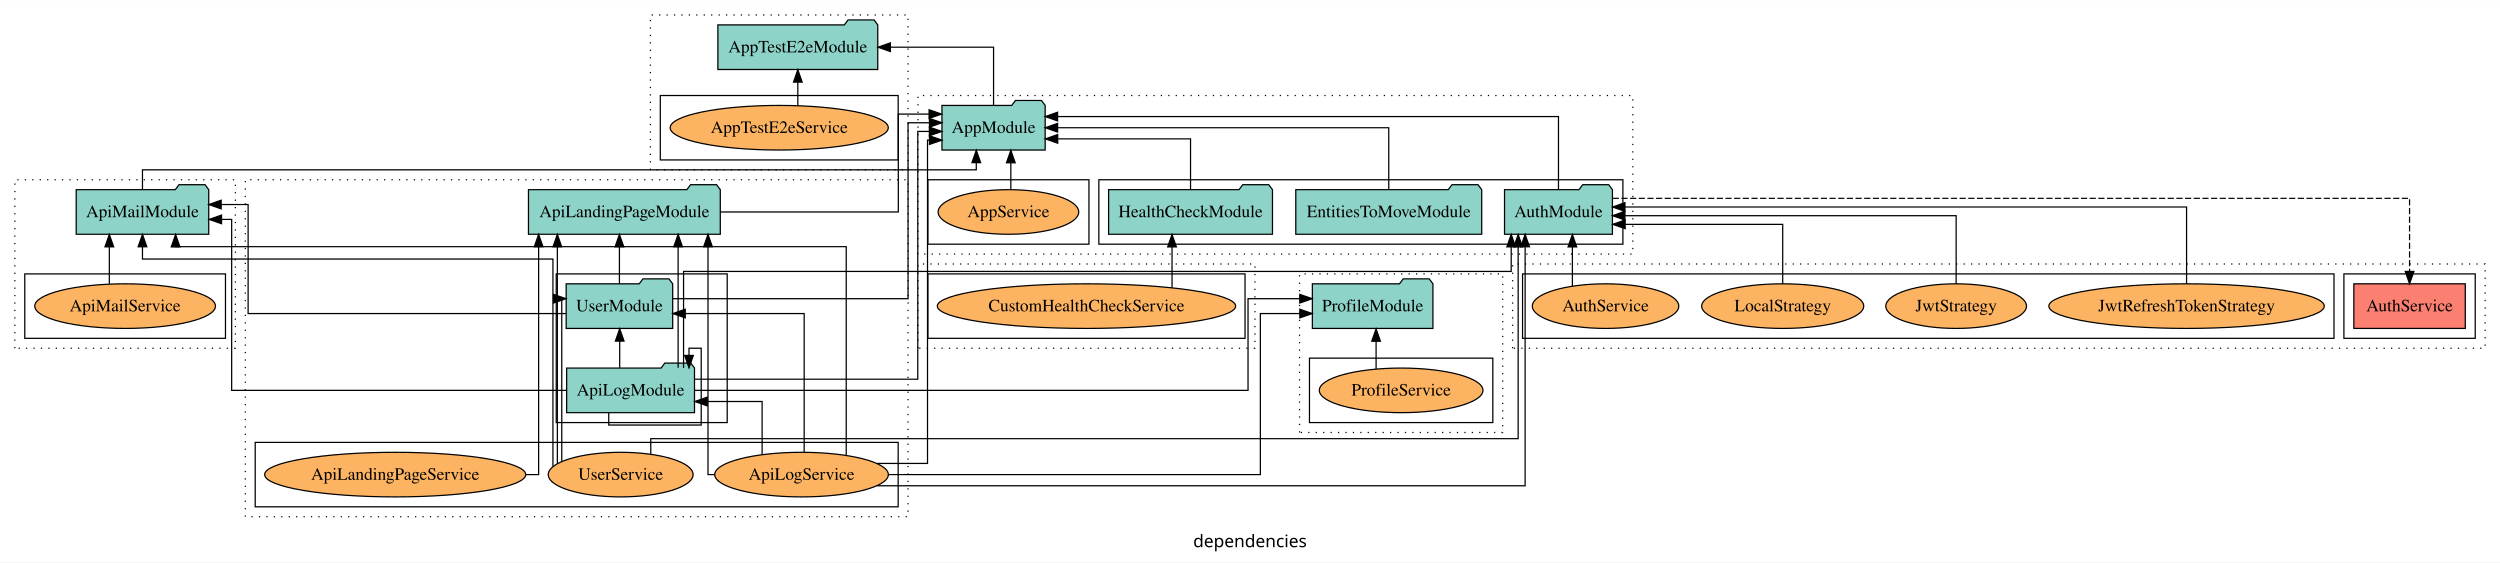
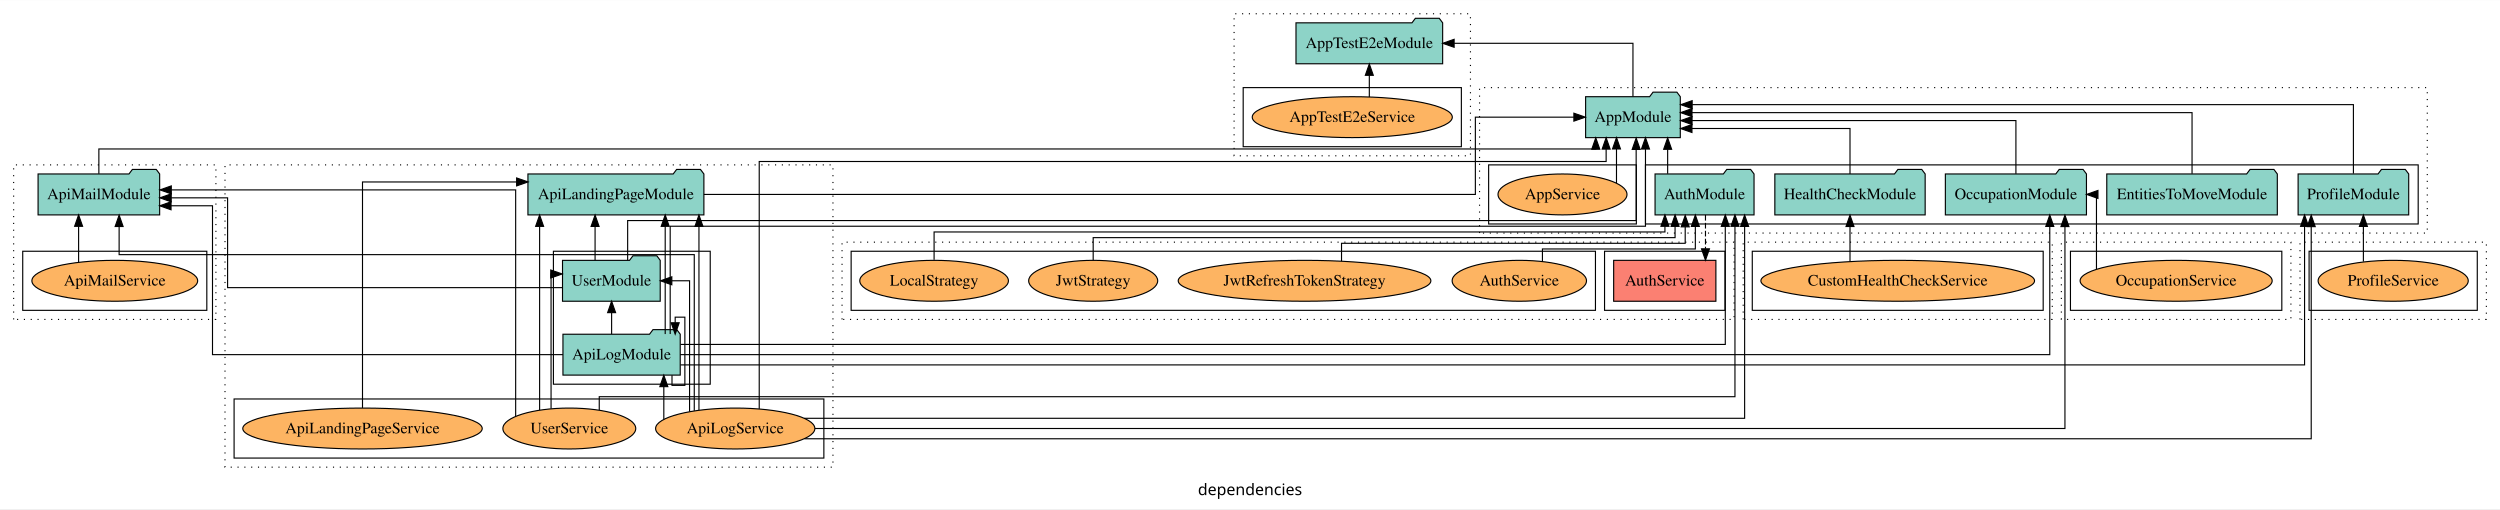
- <svg xmlns="http://www.w3.org/2000/svg" width="2018pt" height="454pt" viewBox="0.00 0.00 2018.00 453.80">
-   <g id="graph0" class="graph" transform="scale(1 1) rotate(0) translate(4 449.8)">
-     <polygon fill="white" stroke="transparent" points="-4,4 -4,-449.8 2014,-449.8 2014,4 -4,4" />
-     <text text-anchor="middle" x="1005" y="-8.2" font-family="sans-serif" font-size="14.00">dependencies</text>
+ <svg xmlns="http://www.w3.org/2000/svg" width="2200pt" height="448pt" viewBox="0.00 0.00 2200.00 447.80">
+   <g id="graph0" class="graph" transform="scale(1 1) rotate(0) translate(4 443.8)">
+     <polygon fill="white" stroke="transparent" points="-4,4 -4,-443.8 2196,-443.8 2196,4 -4,4" />
+     <text text-anchor="middle" x="1096" y="-8.2" font-family="sans-serif" font-size="14.00">dependencies</text>
    <g id="clust1" class="cluster">
-       <polygon fill="none" stroke="black" stroke-dasharray="1,5" points="194,-32.8 194,-304.8 729,-304.8 729,-32.8 194,-32.8" />
+       <polygon fill="none" stroke="black" stroke-dasharray="1,5" points="194,-32.8 194,-298.8 729,-298.8 729,-32.8 194,-32.8" />
    </g>
    <g id="clust3" class="cluster">
-       <polygon fill="none" stroke="black" points="445,-108.8 445,-228.8 583,-228.8 583,-108.8 445,-108.8" />
+       <polygon fill="none" stroke="black" points="483,-105.8 483,-222.8 621,-222.8 621,-105.8 483,-105.8" />
    </g>
    <g id="clust6" class="cluster">
      <polygon fill="none" stroke="black" points="202,-40.8 202,-92.8 721,-92.8 721,-40.8 202,-40.8" />
    </g>
    <g id="clust13" class="cluster">
-       <polygon fill="none" stroke="black" stroke-dasharray="1,5" points="8,-168.8 8,-304.8 186,-304.8 186,-168.8 8,-168.8" />
+       <polygon fill="none" stroke="black" stroke-dasharray="1,5" points="8,-162.8 8,-298.8 186,-298.8 186,-162.8 8,-162.8" />
    </g>
    <g id="clust18" class="cluster">
-       <polygon fill="none" stroke="black" points="16,-176.8 16,-228.8 178,-228.8 178,-176.8 16,-176.8" />
+       <polygon fill="none" stroke="black" points="16,-170.8 16,-222.8 178,-222.8 178,-170.8 16,-170.8" />
    </g>
    <g id="clust19" class="cluster">
-       <polygon fill="none" stroke="black" stroke-dasharray="1,5" points="737,-244.8 737,-372.8 1314,-372.8 1314,-244.8 737,-244.8" />
+       <polygon fill="none" stroke="black" stroke-dasharray="1,5" points="1298,-238.8 1298,-366.8 2132,-366.8 2132,-238.8 1298,-238.8" />
    </g>
    <g id="clust21" class="cluster">
-       <polygon fill="none" stroke="black" points="883,-252.8 883,-304.8 1306,-304.8 1306,-252.8 883,-252.8" />
+       <polygon fill="none" stroke="black" points="1444,-246.8 1444,-298.8 2124,-298.8 2124,-246.8 1444,-246.8" />
    </g>
    <g id="clust24" class="cluster">
-       <polygon fill="none" stroke="black" points="745,-252.8 745,-304.8 875,-304.8 875,-252.8 745,-252.8" />
+       <polygon fill="none" stroke="black" points="1306,-246.8 1306,-298.8 1436,-298.8 1436,-246.8 1306,-246.8" />
    </g>
    <g id="clust25" class="cluster">
-       <polygon fill="none" stroke="black" stroke-dasharray="1,5" points="521,-312.8 521,-437.8 729,-437.8 729,-312.8 521,-312.8" />
+       <polygon fill="none" stroke="black" stroke-dasharray="1,5" points="1082,-306.8 1082,-431.8 1290,-431.8 1290,-306.8 1082,-306.8" />
    </g>
    <g id="clust30" class="cluster">
-       <polygon fill="none" stroke="black" points="529,-320.8 529,-372.8 721,-372.8 721,-320.8 529,-320.8" />
+       <polygon fill="none" stroke="black" points="1090,-314.8 1090,-366.8 1282,-366.8 1282,-314.8 1090,-314.8" />
    </g>
    <g id="clust31" class="cluster">
-       <polygon fill="none" stroke="black" stroke-dasharray="1,5" points="1217,-168.8 1217,-236.8 2002,-236.8 2002,-168.8 1217,-168.8" />
+       <polygon fill="none" stroke="black" stroke-dasharray="1,5" points="737,-162.8 737,-230.8 1522,-230.8 1522,-162.8 737,-162.8" />
    </g>
    <g id="clust34" class="cluster">
-       <polygon fill="none" stroke="black" points="1888,-176.8 1888,-228.8 1994,-228.8 1994,-176.8 1888,-176.8" />
+       <polygon fill="none" stroke="black" points="1408,-170.8 1408,-222.8 1514,-222.8 1514,-170.8 1408,-170.8" />
    </g>
    <g id="clust36" class="cluster">
-       <polygon fill="none" stroke="black" points="1225,-176.8 1225,-228.8 1880,-228.8 1880,-176.8 1225,-176.8" />
+       <polygon fill="none" stroke="black" points="745,-170.8 745,-222.8 1400,-222.8 1400,-170.8 745,-170.8" />
    </g>
    <g id="clust43" class="cluster">
-       <polygon fill="none" stroke="black" stroke-dasharray="1,5" points="737,-168.8 737,-236.8 1009,-236.8 1009,-168.8 737,-168.8" />
+       <polygon fill="none" stroke="black" stroke-dasharray="1,5" points="1530,-162.8 1530,-230.8 1802,-230.8 1802,-162.8 1530,-162.8" />
    </g>
    <g id="clust48" class="cluster">
-       <polygon fill="none" stroke="black" points="745,-176.8 745,-228.8 1001,-228.8 1001,-176.8 745,-176.8" />
+       <polygon fill="none" stroke="black" points="1538,-170.8 1538,-222.8 1794,-222.8 1794,-170.8 1538,-170.8" />
    </g>
    <g id="clust49" class="cluster">
-       <polygon fill="none" stroke="black" stroke-dasharray="1,5" points="1045,-100.8 1045,-228.8 1209,-228.8 1209,-100.8 1045,-100.8" />
+       <polygon fill="none" stroke="black" stroke-dasharray="1,5" points="1810,-162.8 1810,-230.8 2012,-230.8 2012,-162.8 1810,-162.8" />
    </g>
    <g id="clust54" class="cluster">
-       <polygon fill="none" stroke="black" points="1053,-108.8 1053,-160.8 1201,-160.8 1201,-108.8 1053,-108.8" />
+       <polygon fill="none" stroke="black" points="1818,-170.8 1818,-222.8 2004,-222.8 2004,-170.8 1818,-170.8" />
+     </g>
+     <g id="clust55" class="cluster">
+       <polygon fill="none" stroke="black" stroke-dasharray="1,5" points="2020,-162.8 2020,-230.8 2184,-230.8 2184,-162.8 2020,-162.8" />
+     </g>
+     <g id="clust60" class="cluster">
+       <polygon fill="none" stroke="black" points="2028,-170.8 2028,-222.8 2176,-222.8 2176,-170.8 2028,-170.8" />
    </g>
    <g id="node1" class="node">
-       <polygon fill="#8dd3c7" stroke="black" points="556.6,-152.8 553.6,-156.8 532.6,-156.8 529.6,-152.8 453.4,-152.8 453.4,-116.8 556.6,-116.8 556.6,-152.8" />
-       <text text-anchor="middle" x="505" y="-130.6" font-family="Times,serif" font-size="14.00">ApiLogModule</text>
+       <polygon fill="#8dd3c7" stroke="black" points="594.6,-149.8 591.6,-153.8 570.6,-153.8 567.6,-149.8 491.4,-149.8 491.4,-113.8 594.6,-113.8 594.6,-149.8" />
+       <text text-anchor="middle" x="543" y="-127.6" font-family="Times,serif" font-size="14.00">ApiLogModule</text>
    </g>
    <g id="edge6" class="edge">
-       <path fill="none" stroke="black" d="M487.37,-116.59C487.37,-111.25 487.37,-106.8 487.37,-106.8 487.37,-106.8 562.02,-106.8 562.02,-106.8 562.02,-106.8 562.02,-168.8 562.02,-168.8 562.02,-168.8 552.16,-168.8 552.16,-168.8 552.16,-168.8 552.16,-162.99 552.16,-162.99" />
-       <polygon fill="black" stroke="black" points="555.66,-162.99 552.16,-152.99 548.66,-162.99 555.66,-162.99" />
+       <path fill="none" stroke="black" d="M587.36,-113.64C587.36,-108.76 587.36,-104.8 587.36,-104.8 587.36,-104.8 598.68,-104.8 598.68,-104.8 598.68,-104.8 598.68,-164.8 598.68,-164.8 598.68,-164.8 590.16,-164.8 590.16,-164.8 590.16,-164.8 590.16,-159.84 590.16,-159.84" />
+       <polygon fill="black" stroke="black" points="593.66,-159.84 590.16,-149.84 586.66,-159.84 593.66,-159.84" />
    </g>
    <g id="node2" class="node">
-       <polygon fill="#8dd3c7" stroke="black" points="538.99,-220.8 535.99,-224.8 514.99,-224.8 511.99,-220.8 453.01,-220.8 453.01,-184.8 538.99,-184.8 538.99,-220.8" />
-       <text text-anchor="middle" x="496" y="-198.6" font-family="Times,serif" font-size="14.00">UserModule</text>
-     </g>
-     <g id="edge36" class="edge">
-       <path fill="none" stroke="black" d="M496.22,-153.02C496.22,-153.02 496.22,-174.53 496.22,-174.53" />
-       <polygon fill="black" stroke="black" points="492.72,-174.53 496.22,-184.53 499.72,-174.53 492.72,-174.53" />
+       <polygon fill="#8dd3c7" stroke="black" points="576.99,-214.8 573.99,-218.8 552.99,-218.8 549.99,-214.8 491.01,-214.8 491.01,-178.8 576.99,-178.8 576.99,-214.8" />
+       <text text-anchor="middle" x="534" y="-192.6" font-family="Times,serif" font-size="14.00">UserModule</text>
+     </g>
+     <g id="edge41" class="edge">
+       <path fill="none" stroke="black" d="M534.22,-149.91C534.22,-149.91 534.22,-168.79 534.22,-168.79" />
+       <polygon fill="black" stroke="black" points="530.72,-168.79 534.22,-178.79 537.72,-168.79 530.72,-168.79" />
    </g>
    <g id="node3" class="node">
-       <polygon fill="#8dd3c7" stroke="black" points="577.42,-296.8 574.42,-300.8 553.42,-300.8 550.42,-296.8 422.58,-296.8 422.58,-260.8 577.42,-260.8 577.42,-296.8" />
-       <text text-anchor="middle" x="500" y="-274.6" font-family="Times,serif" font-size="14.00">ApiLandingPageModule</text>
+       <polygon fill="#8dd3c7" stroke="black" points="615.42,-290.8 612.42,-294.8 591.42,-294.8 588.42,-290.8 460.58,-290.8 460.58,-254.8 615.42,-254.8 615.42,-290.8" />
+       <text text-anchor="middle" x="538" y="-268.6" font-family="Times,serif" font-size="14.00">ApiLandingPageModule</text>
    </g>
    <g id="edge1" class="edge">
-       <path fill="none" stroke="black" d="M543.38,-153.04C543.38,-153.04 543.38,-250.71 543.38,-250.71" />
-       <polygon fill="black" stroke="black" points="539.88,-250.71 543.38,-260.71 546.88,-250.71 539.88,-250.71" />
+       <path fill="none" stroke="black" d="M581.38,-149.94C581.38,-149.94 581.38,-244.73 581.38,-244.73" />
+       <polygon fill="black" stroke="black" points="577.88,-244.72 581.38,-254.73 584.88,-244.73 577.88,-244.72" />
    </g>
    <g id="node7" class="node">
-       <polygon fill="#8dd3c7" stroke="black" points="164.49,-296.8 161.49,-300.8 140.49,-300.8 137.49,-296.8 57.51,-296.8 57.51,-260.8 164.49,-260.8 164.49,-296.8" />
-       <text text-anchor="middle" x="111" y="-274.6" font-family="Times,serif" font-size="14.00">ApiMailModule</text>
+       <polygon fill="#8dd3c7" stroke="black" points="136.49,-290.8 133.49,-294.8 112.49,-294.8 109.49,-290.8 29.51,-290.8 29.51,-254.8 136.49,-254.8 136.49,-290.8" />
+       <text text-anchor="middle" x="83" y="-268.6" font-family="Times,serif" font-size="14.00">ApiMailModule</text>
    </g>
    <g id="edge8" class="edge">
-       <path fill="none" stroke="black" d="M453.27,-134.8C362.24,-134.8 183,-134.8 183,-134.8 183,-134.8 183,-272.8 183,-272.8 183,-272.8 174.83,-272.8 174.83,-272.8" />
-       <polygon fill="black" stroke="black" points="174.83,-269.3 164.83,-272.8 174.83,-276.3 174.83,-269.3" />
+       <path fill="none" stroke="black" d="M491.42,-131.8C391.88,-131.8 183,-131.8 183,-131.8 183,-131.8 183,-262.8 183,-262.8 183,-262.8 146.51,-262.8 146.51,-262.8" />
+       <polygon fill="black" stroke="black" points="146.51,-259.3 136.51,-262.8 146.51,-266.3 146.51,-259.3" />
    </g>
    <g id="node9" class="node">
-       <polygon fill="#8dd3c7" stroke="black" points="1297.55,-296.8 1294.55,-300.8 1273.55,-300.8 1270.55,-296.8 1210.45,-296.8 1210.45,-260.8 1297.55,-260.8 1297.55,-296.8" />
-       <text text-anchor="middle" x="1254" y="-274.6" font-family="Times,serif" font-size="14.00">AuthModule</text>
-     </g>
-     <g id="edge24" class="edge">
-       <path fill="none" stroke="black" d="M547.77,-152.86C547.77,-180.67 547.77,-230.8 547.77,-230.8 547.77,-230.8 1215.84,-230.8 1215.84,-230.8 1215.84,-230.8 1215.84,-250.65 1215.84,-250.65" />
-       <polygon fill="black" stroke="black" points="1212.34,-250.65 1215.84,-260.65 1219.34,-250.65 1212.34,-250.65" />
+       <polygon fill="#8dd3c7" stroke="black" points="1539.55,-290.8 1536.55,-294.8 1515.55,-294.8 1512.55,-290.8 1452.45,-290.8 1452.45,-254.8 1539.55,-254.8 1539.55,-290.8" />
+       <text text-anchor="middle" x="1496" y="-268.6" font-family="Times,serif" font-size="14.00">AuthModule</text>
+     </g>
+     <g id="edge26" class="edge">
+       <path fill="none" stroke="black" d="M594.88,-140.8C796.14,-140.8 1514.25,-140.8 1514.25,-140.8 1514.25,-140.8 1514.25,-244.72 1514.25,-244.72" />
+       <polygon fill="black" stroke="black" points="1510.75,-244.72 1514.25,-254.72 1517.75,-244.72 1510.75,-244.72" />
    </g>
    <g id="node12" class="node">
-       <polygon fill="#8dd3c7" stroke="black" points="839.66,-364.8 836.66,-368.8 815.66,-368.8 812.66,-364.8 756.34,-364.8 756.34,-328.8 839.66,-328.8 839.66,-364.8" />
-       <text text-anchor="middle" x="798" y="-342.6" font-family="Times,serif" font-size="14.00">AppModule</text>
+       <polygon fill="#8dd3c7" stroke="black" points="1832.08,-290.8 1829.08,-294.8 1808.08,-294.8 1805.08,-290.8 1707.92,-290.8 1707.92,-254.8 1832.08,-254.8 1832.08,-290.8" />
+       <text text-anchor="middle" x="1770" y="-268.6" font-family="Times,serif" font-size="14.00">OccupationModule</text>
+     </g>
+     <g id="edge35" class="edge">
+       <path fill="none" stroke="black" d="M594.61,-131.8C831.11,-131.8 1799.8,-131.8 1799.8,-131.8 1799.8,-131.8 1799.8,-244.66 1799.8,-244.66" />
+       <polygon fill="black" stroke="black" points="1796.3,-244.66 1799.8,-254.66 1803.3,-244.66 1796.3,-244.66" />
+     </g>
+     <g id="node13" class="node">
+       <polygon fill="#8dd3c7" stroke="black" points="2115.66,-290.8 2112.66,-294.8 2091.66,-294.8 2088.66,-290.8 2018.34,-290.8 2018.34,-254.8 2115.66,-254.8 2115.66,-290.8" />
+       <text text-anchor="middle" x="2067" y="-268.6" font-family="Times,serif" font-size="14.00">ProfileModule</text>
+     </g>
+     <g id="edge38" class="edge">
+       <path fill="none" stroke="black" d="M594.84,-122.8C856.97,-122.8 2024.02,-122.8 2024.02,-122.8 2024.02,-122.8 2024.02,-244.71 2024.02,-244.71" />
+       <polygon fill="black" stroke="black" points="2020.52,-244.71 2024.02,-254.71 2027.52,-244.71 2020.52,-244.71" />
+     </g>
+     <g id="node14" class="node">
+       <polygon fill="#8dd3c7" stroke="black" points="1474.66,-358.8 1471.66,-362.8 1450.66,-362.8 1447.66,-358.8 1391.34,-358.8 1391.34,-322.8 1474.66,-322.8 1474.66,-358.8" />
+       <text text-anchor="middle" x="1433" y="-336.6" font-family="Times,serif" font-size="14.00">AppModule</text>
    </g>
    <g id="edge14" class="edge">
-       <path fill="none" stroke="black" d="M556.74,-143.8C625.07,-143.8 736.83,-143.8 736.83,-143.8 736.83,-143.8 736.83,-343.8 736.83,-343.8 736.83,-343.8 746.19,-343.8 746.19,-343.8" />
-       <polygon fill="black" stroke="black" points="746.19,-347.3 756.19,-343.8 746.19,-340.3 746.19,-347.3" />
-     </g>
-     <g id="node22" class="node">
-       <polygon fill="#8dd3c7" stroke="black" points="1152.66,-220.8 1149.66,-224.8 1128.66,-224.8 1125.66,-220.8 1055.34,-220.8 1055.34,-184.8 1152.66,-184.8 1152.66,-220.8" />
-       <text text-anchor="middle" x="1104" y="-198.6" font-family="Times,serif" font-size="14.00">ProfileModule</text>
-     </g>
-     <g id="edge33" class="edge">
-       <path fill="none" stroke="black" d="M556.93,-134.8C684.58,-134.8 1003.41,-134.8 1003.41,-134.8 1003.41,-134.8 1003.41,-208.8 1003.41,-208.8 1003.41,-208.8 1045.18,-208.8 1045.18,-208.8" />
-       <polygon fill="black" stroke="black" points="1045.18,-212.3 1055.18,-208.8 1045.18,-205.3 1045.18,-212.3" />
+       <path fill="none" stroke="black" d="M585.77,-149.96C585.77,-181.9 585.77,-244.8 585.77,-244.8 585.77,-244.8 1444.02,-244.8 1444.02,-244.8 1444.02,-244.8 1444.02,-312.74 1444.02,-312.74" />
+       <polygon fill="black" stroke="black" points="1440.52,-312.74 1444.02,-322.74 1447.52,-312.74 1440.52,-312.74" />
    </g>
    <g id="edge2" class="edge">
-       <path fill="none" stroke="black" d="M496,-220.81C496,-220.81 496,-250.65 496,-250.65" />
-       <polygon fill="black" stroke="black" points="492.5,-250.65 496,-260.65 499.5,-250.65 492.5,-250.65" />
+       <path fill="none" stroke="black" d="M519.67,-214.81C519.67,-214.81 519.67,-244.65 519.67,-244.65" />
+       <polygon fill="black" stroke="black" points="516.17,-244.65 519.67,-254.65 523.17,-244.65 516.17,-244.65" />
    </g>
    <g id="edge9" class="edge">
-       <path fill="none" stroke="black" d="M452.74,-196.8C369.74,-196.8 196.28,-196.8 196.28,-196.8 196.28,-196.8 196.28,-284.8 196.28,-284.8 196.28,-284.8 174.53,-284.8 174.53,-284.8" />
-       <polygon fill="black" stroke="black" points="174.53,-281.3 164.53,-284.8 174.53,-288.3 174.53,-281.3" />
-     </g>
-     <g id="edge19" class="edge">
-       <path fill="none" stroke="black" d="M539,-208.8C606.32,-208.8 728.98,-208.8 728.98,-208.8 728.98,-208.8 728.98,-350.8 728.98,-350.8 728.98,-350.8 746.26,-350.8 746.26,-350.8" />
-       <polygon fill="black" stroke="black" points="746.26,-354.3 756.26,-350.8 746.26,-347.3 746.26,-354.3" />
+       <path fill="none" stroke="black" d="M490.89,-190.8C399.84,-190.8 196.28,-190.8 196.28,-190.8 196.28,-190.8 196.28,-269.8 196.28,-269.8 196.28,-269.8 146.66,-269.8 146.66,-269.8" />
+       <polygon fill="black" stroke="black" points="146.66,-266.3 136.66,-269.8 146.66,-273.3 146.66,-266.3" />
+     </g>
+     <g id="edge21" class="edge">
+       <path fill="none" stroke="black" d="M548.33,-215.04C548.33,-230.37 548.33,-249.8 548.33,-249.8 548.33,-249.8 1435.82,-249.8 1435.82,-249.8 1435.82,-249.8 1435.82,-312.38 1435.82,-312.38" />
+       <polygon fill="black" stroke="black" points="1432.32,-312.38 1435.82,-322.38 1439.32,-312.38 1432.32,-312.38" />
    </g>
    <g id="edge13" class="edge">
-       <path fill="none" stroke="black" d="M577.34,-278.8C641.1,-278.8 721.12,-278.8 721.12,-278.8 721.12,-278.8 721.12,-357.8 721.12,-357.8 721.12,-357.8 745.96,-357.8 745.96,-357.8" />
-       <polygon fill="black" stroke="black" points="745.96,-361.3 755.96,-357.8 745.96,-354.3 745.96,-361.3" />
+       <path fill="none" stroke="black" d="M615.39,-272.8C808.15,-272.8 1294.32,-272.8 1294.32,-272.8 1294.32,-272.8 1294.32,-340.8 1294.32,-340.8 1294.32,-340.8 1381.02,-340.8 1381.02,-340.8" />
+       <polygon fill="black" stroke="black" points="1381.02,-344.3 1391.02,-340.8 1381.02,-337.3 1381.02,-344.3" />
    </g>
    <g id="node4" class="node">
      <ellipse fill="#fdb462" stroke="black" cx="315" cy="-66.8" rx="105.36" ry="18" />
      <text text-anchor="middle" x="315" y="-62.6" font-family="Times,serif" font-size="14.00">ApiLandingPageService</text>
    </g>
    <g id="edge3" class="edge">
-       <path fill="none" stroke="black" d="M420.51,-66.8C426.88,-66.8 430.78,-66.8 430.78,-66.8 430.78,-66.8 430.78,-250.72 430.78,-250.72" />
-       <polygon fill="black" stroke="black" points="427.28,-250.72 430.78,-260.72 434.28,-250.73 427.28,-250.72" />
+       <path fill="none" stroke="black" d="M315,-84.93C315,-137.08 315,-283.8 315,-283.8 315,-283.8 450.63,-283.8 450.63,-283.8" />
+       <polygon fill="black" stroke="black" points="450.63,-287.3 460.63,-283.8 450.63,-280.3 450.63,-287.3" />
    </g>
    <g id="node5" class="node">
      <ellipse fill="#fdb462" stroke="black" cx="643" cy="-66.8" rx="70.07" ry="18" />
      <text text-anchor="middle" x="643" y="-62.6" font-family="Times,serif" font-size="14.00">ApiLogService</text>
    </g>
    <g id="edge7" class="edge">
-       <path fill="none" stroke="black" d="M611.17,-82.92C611.17,-100.39 611.17,-125.8 611.17,-125.8 611.17,-125.8 566.84,-125.8 566.84,-125.8" />
-       <polygon fill="black" stroke="black" points="566.84,-122.3 556.84,-125.8 566.84,-129.3 566.84,-122.3" />
-     </g>
-     <g id="edge37" class="edge">
-       <path fill="none" stroke="black" d="M645.12,-84.88C645.12,-120.6 645.12,-196.8 645.12,-196.8 645.12,-196.8 549.13,-196.8 549.13,-196.8" />
-       <polygon fill="black" stroke="black" points="549.13,-193.3 539.13,-196.8 549.13,-200.3 549.13,-193.3" />
+       <path fill="none" stroke="black" d="M580.16,-74.77C580.16,-74.77 580.16,-103.67 580.16,-103.67" />
+       <polygon fill="black" stroke="black" points="576.66,-103.67 580.16,-113.67 583.66,-103.67 576.66,-103.67" />
+     </g>
+     <g id="edge42" class="edge">
+       <path fill="none" stroke="black" d="M602.82,-81.71C602.82,-115.86 602.82,-196.8 602.82,-196.8 602.82,-196.8 587.19,-196.8 587.19,-196.8" />
+       <polygon fill="black" stroke="black" points="587.19,-193.3 577.19,-196.8 587.19,-200.3 587.19,-193.3" />
    </g>
    <g id="edge4" class="edge">
-       <path fill="none" stroke="black" d="M572.92,-66.8C569.53,-66.8 567.49,-66.8 567.49,-66.8 567.49,-66.8 567.49,-250.72 567.49,-250.72" />
-       <polygon fill="black" stroke="black" points="563.99,-250.72 567.49,-260.72 570.99,-250.73 563.99,-250.72" />
+       <path fill="none" stroke="black" d="M611.08,-82.96C611.08,-82.96 611.08,-244.67 611.08,-244.67" />
+       <polygon fill="black" stroke="black" points="607.58,-244.67 611.08,-254.67 614.58,-244.67 607.58,-244.67" />
    </g>
    <g id="edge10" class="edge">
-       <path fill="none" stroke="black" d="M679.08,-82.49C679.08,-126.98 679.08,-250.8 679.08,-250.8 679.08,-250.8 137.75,-250.8 137.75,-250.8 137.75,-250.8 137.75,-251.78 137.75,-251.78" />
-       <polygon fill="black" stroke="black" points="134.25,-250.59 137.75,-260.59 141.25,-250.59 134.25,-250.59" />
-     </g>
-     <g id="edge26" class="edge">
-       <path fill="none" stroke="black" d="M703.85,-57.8C853.45,-57.8 1227.08,-57.8 1227.08,-57.8 1227.08,-57.8 1227.08,-250.71 1227.08,-250.71" />
-       <polygon fill="black" stroke="black" points="1223.58,-250.71 1227.08,-260.71 1230.58,-250.71 1223.58,-250.71" />
-     </g>
-     <g id="edge20" class="edge">
-       <path fill="none" stroke="black" d="M703.91,-75.8C725.57,-75.8 744.69,-75.8 744.69,-75.8 744.69,-75.8 744.69,-336.8 744.69,-336.8 744.69,-336.8 746.26,-336.8 746.26,-336.8" />
-       <polygon fill="black" stroke="black" points="746.26,-340.3 756.26,-336.8 746.26,-333.3 746.26,-340.3" />
-     </g>
-     <g id="edge34" class="edge">
-       <path fill="none" stroke="black" d="M713.1,-66.8C820.47,-66.8 1013.36,-66.8 1013.36,-66.8 1013.36,-66.8 1013.36,-196.8 1013.36,-196.8 1013.36,-196.8 1045.23,-196.8 1045.23,-196.8" />
-       <polygon fill="black" stroke="black" points="1045.23,-200.3 1055.23,-196.8 1045.23,-193.3 1045.23,-200.3" />
+       <path fill="none" stroke="black" d="M606.95,-82.31C606.95,-121.21 606.95,-219.8 606.95,-219.8 606.95,-219.8 100.83,-219.8 100.83,-219.8 100.83,-219.8 100.83,-244.56 100.83,-244.56" />
+       <polygon fill="black" stroke="black" points="97.33,-244.56 100.83,-254.56 104.33,-244.56 97.33,-244.56" />
+     </g>
+     <g id="edge28" class="edge">
+       <path fill="none" stroke="black" d="M703.7,-75.8C904.01,-75.8 1531.27,-75.8 1531.27,-75.8 1531.27,-75.8 1531.27,-244.62 1531.27,-244.62" />
+       <polygon fill="black" stroke="black" points="1527.77,-244.62 1531.27,-254.62 1534.77,-244.62 1527.77,-244.62" />
+     </g>
+     <g id="edge36" class="edge">
+       <path fill="none" stroke="black" d="M713.13,-66.8C965.58,-66.8 1813.15,-66.8 1813.15,-66.8 1813.15,-66.8 1813.15,-244.52 1813.15,-244.52" />
+       <polygon fill="black" stroke="black" points="1809.65,-244.52 1813.15,-254.52 1816.65,-244.52 1809.65,-244.52" />
+     </g>
+     <g id="edge39" class="edge">
+       <path fill="none" stroke="black" d="M703.93,-57.8C971.6,-57.8 2029.87,-57.8 2029.87,-57.8 2029.87,-57.8 2029.87,-244.47 2029.87,-244.47" />
+       <polygon fill="black" stroke="black" points="2026.37,-244.47 2029.87,-254.47 2033.37,-244.47 2026.37,-244.47" />
+     </g>
+     <g id="edge22" class="edge">
+       <path fill="none" stroke="black" d="M664.12,-84.08C664.12,-138.35 664.12,-301.8 664.12,-301.8 664.12,-301.8 1409.4,-301.8 1409.4,-301.8 1409.4,-301.8 1409.4,-312.67 1409.4,-312.67" />
+       <polygon fill="black" stroke="black" points="1405.9,-312.67 1409.4,-322.67 1412.9,-312.67 1405.9,-312.67" />
    </g>
    <g id="node6" class="node">
      <ellipse fill="#fdb462" stroke="black" cx="497" cy="-66.8" rx="58.46" ry="18" />
      <text text-anchor="middle" x="497" y="-62.6" font-family="Times,serif" font-size="14.00">UserService</text>
    </g>
-     <g id="edge38" class="edge">
-       <path fill="none" stroke="black" d="M449.45,-77.47C449.45,-110.5 449.45,-208.8 449.45,-208.8 449.45,-208.8 449.78,-208.8 449.78,-208.8" />
-       <polygon fill="black" stroke="black" points="442.8,-212.3 452.8,-208.8 442.8,-205.3 442.8,-212.3" />
+     <g id="edge43" class="edge">
+       <path fill="none" stroke="black" d="M480.93,-84.3C480.93,-121.03 480.93,-202.8 480.93,-202.8 480.93,-202.8 481.91,-202.8 481.91,-202.8" />
+       <polygon fill="black" stroke="black" points="480.67,-206.3 490.67,-202.8 480.67,-199.3 480.67,-206.3" />
    </g>
    <g id="edge5" class="edge">
-       <path fill="none" stroke="black" d="M445.89,-75.64C445.89,-75.64 445.89,-250.7 445.89,-250.7" />
-       <polygon fill="black" stroke="black" points="442.39,-250.7 445.89,-260.7 449.39,-250.7 442.39,-250.7" />
+       <path fill="none" stroke="black" d="M470.86,-82.96C470.86,-82.96 470.86,-244.67 470.86,-244.67" />
+       <polygon fill="black" stroke="black" points="467.36,-244.67 470.86,-254.67 474.36,-244.67 467.36,-244.67" />
    </g>
    <g id="edge12" class="edge">
-       <path fill="none" stroke="black" d="M442.33,-73.41C442.33,-105.19 442.33,-240.8 442.33,-240.8 442.33,-240.8 111,-240.8 111,-240.8 111,-240.8 111,-250.69 111,-250.69" />
-       <polygon fill="black" stroke="black" points="107.5,-250.69 111,-260.69 114.5,-250.69 107.5,-250.69" />
+       <path fill="none" stroke="black" d="M449.78,-77.5C449.78,-120.3 449.78,-276.8 449.78,-276.8 449.78,-276.8 146.73,-276.8 146.73,-276.8" />
+       <polygon fill="black" stroke="black" points="146.73,-273.3 136.73,-276.8 146.73,-280.3 146.73,-273.3" />
+     </g>
+     <g id="edge33" class="edge">
+       <path fill="none" stroke="black" d="M523.34,-83.09C523.34,-89.25 523.34,-94.8 523.34,-94.8 523.34,-94.8 1522.76,-94.8 1522.76,-94.8 1522.76,-94.8 1522.76,-244.75 1522.76,-244.75" />
+       <polygon fill="black" stroke="black" points="1519.26,-244.75 1522.76,-254.75 1526.26,-244.75 1519.26,-244.75" />
+     </g>
+     <g id="edge15" class="edge">
+       <path fill="none" stroke="black" d="M83,-290.93C83,-301.51 83,-312.8 83,-312.8 83,-312.8 1400.28,-312.8 1400.28,-312.8 1400.28,-312.8 1400.28,-313.78 1400.28,-313.78" />
+       <polygon fill="black" stroke="black" points="1396.78,-312.59 1400.28,-322.59 1403.78,-312.59 1396.78,-312.59" />
+     </g>
+     <g id="node8" class="node">
+       <ellipse fill="#fdb462" stroke="black" cx="97" cy="-196.8" rx="72.94" ry="18" />
+       <text text-anchor="middle" x="97" y="-192.6" font-family="Times,serif" font-size="14.00">ApiMailService</text>
+     </g>
+     <g id="edge11" class="edge">
+       <path fill="none" stroke="black" d="M65.17,-213.29C65.17,-213.29 65.17,-244.75 65.17,-244.75" />
+       <polygon fill="black" stroke="black" points="61.67,-244.75 65.17,-254.75 68.67,-244.75 61.67,-244.75" />
+     </g>
+     <g id="edge16" class="edge">
+       <path fill="none" stroke="black" d="M1463.53,-291.02C1463.53,-291.02 1463.53,-312.53 1463.53,-312.53" />
+       <polygon fill="black" stroke="black" points="1460.03,-312.53 1463.53,-322.53 1467.03,-312.53 1460.03,-312.53" />
+     </g>
+     <g id="node18" class="node">
+       <polygon fill="#fb8072" stroke="black" points="1505.98,-214.8 1416.02,-214.8 1416.02,-178.8 1505.98,-178.8 1505.98,-214.8" />
+       <text text-anchor="middle" x="1461" y="-192.6" font-family="Times,serif" font-size="14.00">AuthService </text>
+     </g>
+     <g id="edge27" class="edge">
+       <path fill="none" stroke="black" stroke-dasharray="5,2" d="M1496.82,-254.79C1496.82,-254.79 1496.82,-224.95 1496.82,-224.95" />
+       <polygon fill="black" stroke="black" points="1500.32,-224.95 1496.82,-214.95 1493.32,-224.95 1500.32,-224.95" />
+     </g>
+     <g id="node10" class="node">
+       <polygon fill="#8dd3c7" stroke="black" points="2000.04,-290.8 1997.04,-294.8 1976.04,-294.8 1973.04,-290.8 1849.96,-290.8 1849.96,-254.8 2000.04,-254.8 2000.04,-290.8" />
+       <text text-anchor="middle" x="1925" y="-268.6" font-family="Times,serif" font-size="14.00">EntitiesToMoveModule</text>
+     </g>
+     <g id="edge17" class="edge">
+       <path fill="none" stroke="black" d="M1925,-290.97C1925,-312.3 1925,-344.8 1925,-344.8 1925,-344.8 1484.95,-344.8 1484.95,-344.8" />
+       <polygon fill="black" stroke="black" points="1484.95,-341.3 1474.95,-344.8 1484.95,-348.3 1484.95,-341.3" />
+     </g>
+     <g id="node11" class="node">
+       <polygon fill="#8dd3c7" stroke="black" points="1690.14,-290.8 1687.14,-294.8 1666.14,-294.8 1663.14,-290.8 1557.86,-290.8 1557.86,-254.8 1690.14,-254.8 1690.14,-290.8" />
+       <text text-anchor="middle" x="1624" y="-268.6" font-family="Times,serif" font-size="14.00">HealthCheckModule</text>
+     </g>
+     <g id="edge18" class="edge">
+       <path fill="none" stroke="black" d="M1624,-290.83C1624,-307.86 1624,-330.8 1624,-330.8 1624,-330.8 1484.92,-330.8 1484.92,-330.8" />
+       <polygon fill="black" stroke="black" points="1484.92,-327.3 1474.92,-330.8 1484.92,-334.3 1484.92,-327.3" />
+     </g>
+     <g id="edge19" class="edge">
+       <path fill="none" stroke="black" d="M1770,-290.91C1770,-310.14 1770,-337.8 1770,-337.8 1770,-337.8 1485,-337.8 1485,-337.8" />
+       <polygon fill="black" stroke="black" points="1485,-334.3 1475,-337.8 1485,-341.3 1485,-334.3" />
+     </g>
+     <g id="edge20" class="edge">
+       <path fill="none" stroke="black" d="M2067,-291.12C2067,-314.46 2067,-351.8 2067,-351.8 2067,-351.8 1485.09,-351.8 1485.09,-351.8" />
+       <polygon fill="black" stroke="black" points="1485.09,-348.3 1475.09,-351.8 1485.09,-355.3 1485.09,-348.3" />
+     </g>
+     <g id="node16" class="node">
+       <polygon fill="#8dd3c7" stroke="black" points="1265.53,-423.8 1262.53,-427.8 1241.53,-427.8 1238.53,-423.8 1136.47,-423.8 1136.47,-387.8 1265.53,-387.8 1265.53,-423.8" />
+       <text text-anchor="middle" x="1201" y="-401.6" font-family="Times,serif" font-size="14.00">AppTestE2eModule</text>
+     </g>
+     <g id="edge24" class="edge">
+       <path fill="none" stroke="black" d="M1433,-358.91C1433,-378.14 1433,-405.8 1433,-405.8 1433,-405.8 1275.62,-405.8 1275.62,-405.8" />
+       <polygon fill="black" stroke="black" points="1275.62,-402.3 1265.62,-405.8 1275.62,-409.3 1275.62,-402.3" />
+     </g>
+     <g id="node15" class="node">
+       <ellipse fill="#fdb462" stroke="black" cx="1371" cy="-272.8" rx="56.75" ry="18" />
+       <text text-anchor="middle" x="1371" y="-268.6" font-family="Times,serif" font-size="14.00">AppService</text>
+     </g>
+     <g id="edge23" class="edge">
+       <path fill="none" stroke="black" d="M1418.51,-282.83C1418.51,-282.83 1418.51,-312.79 1418.51,-312.79" />
+       <polygon fill="black" stroke="black" points="1415.01,-312.79 1418.51,-322.79 1422.01,-312.79 1415.01,-312.79" />
+     </g>
+     <g id="node17" class="node">
+       <ellipse fill="#fdb462" stroke="black" cx="1186" cy="-340.8" rx="88.03" ry="18" />
+       <text text-anchor="middle" x="1186" y="-336.6" font-family="Times,serif" font-size="14.00">AppTestE2eService</text>
+     </g>
+     <g id="edge25" class="edge">
+       <path fill="none" stroke="black" d="M1201,-358.56C1201,-358.56 1201,-377.61 1201,-377.61" />
+       <polygon fill="black" stroke="black" points="1197.5,-377.61 1201,-387.61 1204.5,-377.61 1197.5,-377.61" />
+     </g>
+     <g id="node19" class="node">
+       <ellipse fill="#fdb462" stroke="black" cx="1333" cy="-196.8" rx="59.11" ry="18" />
+       <text text-anchor="middle" x="1333" y="-192.6" font-family="Times,serif" font-size="14.00">AuthService</text>
+     </g>
+     <g id="edge29" class="edge">
+       <path fill="none" stroke="black" d="M1353.34,-213.73C1353.34,-219.63 1353.34,-224.8 1353.34,-224.8 1353.34,-224.8 1487.9,-224.8 1487.9,-224.8 1487.9,-224.8 1487.9,-244.65 1487.9,-244.65" />
+       <polygon fill="black" stroke="black" points="1484.4,-244.65 1487.9,-254.65 1491.4,-244.65 1484.4,-244.65" />
+     </g>
+     <g id="node20" class="node">
+       <ellipse fill="#fdb462" stroke="black" cx="1144" cy="-196.8" rx="111.17" ry="18" />
+       <text text-anchor="middle" x="1144" y="-192.6" font-family="Times,serif" font-size="14.00">JwtRefreshTokenStrategy</text>
+     </g>
+     <g id="edge30" class="edge">
+       <path fill="none" stroke="black" d="M1176.54,-214.07C1176.54,-222.06 1176.54,-229.8 1176.54,-229.8 1176.54,-229.8 1478.98,-229.8 1478.98,-229.8 1478.98,-229.8 1478.98,-244.31 1478.98,-244.31" />
+       <polygon fill="black" stroke="black" points="1475.48,-244.31 1478.98,-254.31 1482.48,-244.31 1475.48,-244.31" />
+     </g>
+     <g id="node21" class="node">
+       <ellipse fill="#fdb462" stroke="black" cx="958" cy="-196.8" rx="56.77" ry="18" />
+       <text text-anchor="middle" x="958" y="-192.6" font-family="Times,serif" font-size="14.00">JwtStrategy</text>
    </g>
    <g id="edge31" class="edge">
-       <path fill="none" stroke="black" d="M521.3,-83.33C521.3,-89.85 521.3,-95.8 521.3,-95.8 521.3,-95.8 1221.46,-95.8 1221.46,-95.8 1221.46,-95.8 1221.46,-250.58 1221.46,-250.58" />
-       <polygon fill="black" stroke="black" points="1217.96,-250.58 1221.46,-260.58 1224.96,-250.58 1217.96,-250.58" />
-     </g>
-     <g id="edge15" class="edge">
-       <path fill="none" stroke="black" d="M111,-296.99C111,-305.08 111,-312.8 111,-312.8 111,-312.8 784.06,-312.8 784.06,-312.8 784.06,-312.8 784.06,-318.61 784.06,-318.61" />
-       <polygon fill="black" stroke="black" points="780.56,-318.61 784.06,-328.61 787.56,-318.61 780.56,-318.61" />
-     </g>
-     <g id="node8" class="node">
-       <ellipse fill="#fdb462" stroke="black" cx="97" cy="-202.8" rx="72.94" ry="18" />
-       <text text-anchor="middle" x="97" y="-198.6" font-family="Times,serif" font-size="14.00">ApiMailService</text>
-     </g>
-     <g id="edge11" class="edge">
-       <path fill="none" stroke="black" d="M84.25,-220.81C84.25,-220.81 84.25,-250.65 84.25,-250.65" />
-       <polygon fill="black" stroke="black" points="80.75,-250.65 84.25,-260.65 87.75,-250.65 80.75,-250.65" />
-     </g>
-     <g id="edge16" class="edge">
-       <path fill="none" stroke="black" d="M1254,-297.05C1254,-319.82 1254,-355.8 1254,-355.8 1254,-355.8 849.68,-355.8 849.68,-355.8" />
-       <polygon fill="black" stroke="black" points="849.68,-352.3 839.68,-355.8 849.68,-359.3 849.68,-352.3" />
-     </g>
-     <g id="node16" class="node">
-       <polygon fill="#fb8072" stroke="black" points="1985.98,-220.8 1896.02,-220.8 1896.02,-184.8 1985.98,-184.8 1985.98,-220.8" />
-       <text text-anchor="middle" x="1941" y="-198.6" font-family="Times,serif" font-size="14.00">AuthService </text>
-     </g>
-     <g id="edge25" class="edge">
-       <path fill="none" stroke="black" stroke-dasharray="5,2" d="M1297.76,-289.8C1449.08,-289.8 1941,-289.8 1941,-289.8 1941,-289.8 1941,-230.83 1941,-230.83" />
-       <polygon fill="black" stroke="black" points="1944.5,-230.83 1941,-220.83 1937.5,-230.83 1944.5,-230.83" />
-     </g>
-     <g id="node10" class="node">
-       <polygon fill="#8dd3c7" stroke="black" points="1192.04,-296.8 1189.04,-300.8 1168.04,-300.8 1165.04,-296.8 1041.96,-296.8 1041.96,-260.8 1192.04,-260.8 1192.04,-296.8" />
-       <text text-anchor="middle" x="1117" y="-274.6" font-family="Times,serif" font-size="14.00">EntitiesToMoveModule</text>
-     </g>
-     <g id="edge17" class="edge">
-       <path fill="none" stroke="black" d="M1117,-297.02C1117,-317.17 1117,-346.8 1117,-346.8 1117,-346.8 849.7,-346.8 849.7,-346.8" />
-       <polygon fill="black" stroke="black" points="849.7,-343.3 839.7,-346.8 849.7,-350.3 849.7,-343.3" />
-     </g>
-     <g id="node11" class="node">
-       <polygon fill="#8dd3c7" stroke="black" points="1023.14,-296.8 1020.14,-300.8 999.14,-300.8 996.14,-296.8 890.86,-296.8 890.86,-260.8 1023.14,-260.8 1023.14,-296.8" />
-       <text text-anchor="middle" x="957" y="-274.6" font-family="Times,serif" font-size="14.00">HealthCheckModule</text>
-     </g>
-     <g id="edge18" class="edge">
-       <path fill="none" stroke="black" d="M957,-296.82C957,-314.17 957,-337.8 957,-337.8 957,-337.8 849.78,-337.8 849.78,-337.8" />
-       <polygon fill="black" stroke="black" points="849.78,-334.3 839.78,-337.8 849.78,-341.3 849.78,-334.3" />
-     </g>
-     <g id="node14" class="node">
-       <polygon fill="#8dd3c7" stroke="black" points="704.53,-429.8 701.53,-433.8 680.53,-433.8 677.53,-429.8 575.47,-429.8 575.47,-393.8 704.53,-393.8 704.53,-429.8" />
-       <text text-anchor="middle" x="640" y="-407.6" font-family="Times,serif" font-size="14.00">AppTestE2eModule</text>
-     </g>
-     <g id="edge22" class="edge">
-       <path fill="none" stroke="black" d="M798,-364.91C798,-384.14 798,-411.8 798,-411.8 798,-411.8 714.72,-411.8 714.72,-411.8" />
-       <polygon fill="black" stroke="black" points="714.72,-408.3 704.72,-411.8 714.72,-415.3 714.72,-408.3" />
-     </g>
-     <g id="node13" class="node">
-       <ellipse fill="#fdb462" stroke="black" cx="810" cy="-278.8" rx="56.75" ry="18" />
-       <text text-anchor="middle" x="810" y="-274.6" font-family="Times,serif" font-size="14.00">AppService</text>
-     </g>
-     <g id="edge21" class="edge">
-       <path fill="none" stroke="black" d="M811.94,-297.02C811.94,-297.02 811.94,-318.53 811.94,-318.53" />
-       <polygon fill="black" stroke="black" points="808.44,-318.53 811.94,-328.53 815.44,-318.53 808.44,-318.53" />
-     </g>
-     <g id="node15" class="node">
-       <ellipse fill="#fdb462" stroke="black" cx="625" cy="-346.8" rx="88.03" ry="18" />
-       <text text-anchor="middle" x="625" y="-342.6" font-family="Times,serif" font-size="14.00">AppTestE2eService</text>
-     </g>
-     <g id="edge23" class="edge">
-       <path fill="none" stroke="black" d="M640,-364.56C640,-364.56 640,-383.61 640,-383.61" />
-       <polygon fill="black" stroke="black" points="636.5,-383.61 640,-393.61 643.5,-383.61 636.5,-383.61" />
-     </g>
-     <g id="node17" class="node">
-       <ellipse fill="#fdb462" stroke="black" cx="1292" cy="-202.8" rx="59.11" ry="18" />
-       <text text-anchor="middle" x="1292" y="-198.6" font-family="Times,serif" font-size="14.00">AuthService</text>
-     </g>
-     <g id="edge27" class="edge">
-       <path fill="none" stroke="black" d="M1265.23,-218.92C1265.23,-218.92 1265.23,-250.57 1265.23,-250.57" />
-       <polygon fill="black" stroke="black" points="1261.73,-250.57 1265.23,-260.57 1268.73,-250.57 1261.73,-250.57" />
-     </g>
-     <g id="node18" class="node">
-       <ellipse fill="#fdb462" stroke="black" cx="1761" cy="-202.8" rx="111.17" ry="18" />
-       <text text-anchor="middle" x="1761" y="-198.6" font-family="Times,serif" font-size="14.00">JwtRefreshTokenStrategy</text>
-     </g>
-     <g id="edge28" class="edge">
-       <path fill="none" stroke="black" d="M1761,-220.95C1761,-244.56 1761,-282.8 1761,-282.8 1761,-282.8 1307.67,-282.8 1307.67,-282.8" />
-       <polygon fill="black" stroke="black" points="1307.67,-279.3 1297.67,-282.8 1307.67,-286.3 1307.67,-279.3" />
-     </g>
-     <g id="node19" class="node">
-       <ellipse fill="#fdb462" stroke="black" cx="1575" cy="-202.8" rx="56.77" ry="18" />
-       <text text-anchor="middle" x="1575" y="-198.6" font-family="Times,serif" font-size="14.00">JwtStrategy</text>
-     </g>
-     <g id="edge29" class="edge">
-       <path fill="none" stroke="black" d="M1575,-220.84C1575,-242.46 1575,-275.8 1575,-275.8 1575,-275.8 1307.63,-275.8 1307.63,-275.8" />
-       <polygon fill="black" stroke="black" points="1307.63,-272.3 1297.63,-275.8 1307.63,-279.3 1307.63,-272.3" />
-     </g>
-     <g id="node20" class="node">
-       <ellipse fill="#fdb462" stroke="black" cx="1435" cy="-202.8" rx="65.4" ry="18" />
-       <text text-anchor="middle" x="1435" y="-198.6" font-family="Times,serif" font-size="14.00">LocalStrategy</text>
-     </g>
-     <g id="edge30" class="edge">
-       <path fill="none" stroke="black" d="M1435,-220.83C1435,-240.38 1435,-268.8 1435,-268.8 1435,-268.8 1307.82,-268.8 1307.82,-268.8" />
-       <polygon fill="black" stroke="black" points="1307.82,-265.3 1297.82,-268.8 1307.82,-272.3 1307.82,-265.3" />
-     </g>
-     <g id="node21" class="node">
-       <ellipse fill="#fdb462" stroke="black" cx="873" cy="-202.8" rx="120.41" ry="18" />
-       <text text-anchor="middle" x="873" y="-198.6" font-family="Times,serif" font-size="14.00">CustomHealthCheckService</text>
+       <path fill="none" stroke="black" d="M958,-214.91C958,-224.7 958,-234.8 958,-234.8 958,-234.8 1470.06,-234.8 1470.06,-234.8 1470.06,-234.8 1470.06,-244.69 1470.06,-244.69" />
+       <polygon fill="black" stroke="black" points="1466.56,-244.69 1470.06,-254.69 1473.56,-244.69 1466.56,-244.69" />
+     </g>
+     <g id="node22" class="node">
+       <ellipse fill="#fdb462" stroke="black" cx="818" cy="-196.8" rx="65.4" ry="18" />
+       <text text-anchor="middle" x="818" y="-192.6" font-family="Times,serif" font-size="14.00">LocalStrategy</text>
    </g>
    <g id="edge32" class="edge">
-       <path fill="none" stroke="black" d="M942.07,-217.82C942.07,-217.82 942.07,-250.6 942.07,-250.6" />
-       <polygon fill="black" stroke="black" points="938.57,-250.6 942.07,-260.6 945.57,-250.6 938.57,-250.6" />
+       <path fill="none" stroke="black" d="M818,-215.29C818,-226.94 818,-239.8 818,-239.8 818,-239.8 1461.14,-239.8 1461.14,-239.8 1461.14,-239.8 1461.14,-244.76 1461.14,-244.76" />
+       <polygon fill="black" stroke="black" points="1457.64,-244.76 1461.14,-254.76 1464.64,-244.76 1457.64,-244.76" />
    </g>
    <g id="node23" class="node">
-       <ellipse fill="#fdb462" stroke="black" cx="1127" cy="-134.8" rx="66.05" ry="18" />
-       <text text-anchor="middle" x="1127" y="-130.6" font-family="Times,serif" font-size="14.00">ProfileService</text>
-     </g>
-     <g id="edge35" class="edge">
-       <path fill="none" stroke="black" d="M1106.78,-151.96C1106.78,-151.96 1106.78,-174.45 1106.78,-174.45" />
-       <polygon fill="black" stroke="black" points="1103.28,-174.45 1106.78,-184.45 1110.28,-174.45 1103.28,-174.45" />
+       <ellipse fill="#fdb462" stroke="black" cx="1666" cy="-196.8" rx="120.41" ry="18" />
+       <text text-anchor="middle" x="1666" y="-192.6" font-family="Times,serif" font-size="14.00">CustomHealthCheckService</text>
+     </g>
+     <g id="edge34" class="edge">
+       <path fill="none" stroke="black" d="M1624,-214.05C1624,-214.05 1624,-244.56 1624,-244.56" />
+       <polygon fill="black" stroke="black" points="1620.5,-244.56 1624,-254.56 1627.5,-244.56 1620.5,-244.56" />
+     </g>
+     <g id="node24" class="node">
+       <ellipse fill="#fdb462" stroke="black" cx="1911" cy="-196.8" rx="84.51" ry="18" />
+       <text text-anchor="middle" x="1911" y="-192.6" font-family="Times,serif" font-size="14.00">OccupationService</text>
+     </g>
+     <g id="edge37" class="edge">
+       <path fill="none" stroke="black" d="M1840.89,-207.05C1840.89,-227.79 1840.89,-272.8 1840.89,-272.8 1840.89,-272.8 1840.02,-272.8 1840.02,-272.8" />
+       <polygon fill="black" stroke="black" points="1842.19,-269.3 1832.19,-272.8 1842.19,-276.3 1842.19,-269.3" />
+     </g>
+     <g id="node25" class="node">
+       <ellipse fill="#fdb462" stroke="black" cx="2102" cy="-196.8" rx="66.05" ry="18" />
+       <text text-anchor="middle" x="2102" y="-192.6" font-family="Times,serif" font-size="14.00">ProfileService</text>
+     </g>
+     <g id="edge40" class="edge">
+       <path fill="none" stroke="black" d="M2075.78,-213.67C2075.78,-213.67 2075.78,-244.65 2075.78,-244.65" />
+       <polygon fill="black" stroke="black" points="2072.28,-244.65 2075.78,-254.65 2079.28,-244.65 2072.28,-244.65" />
    </g>
  </g>
</svg>
